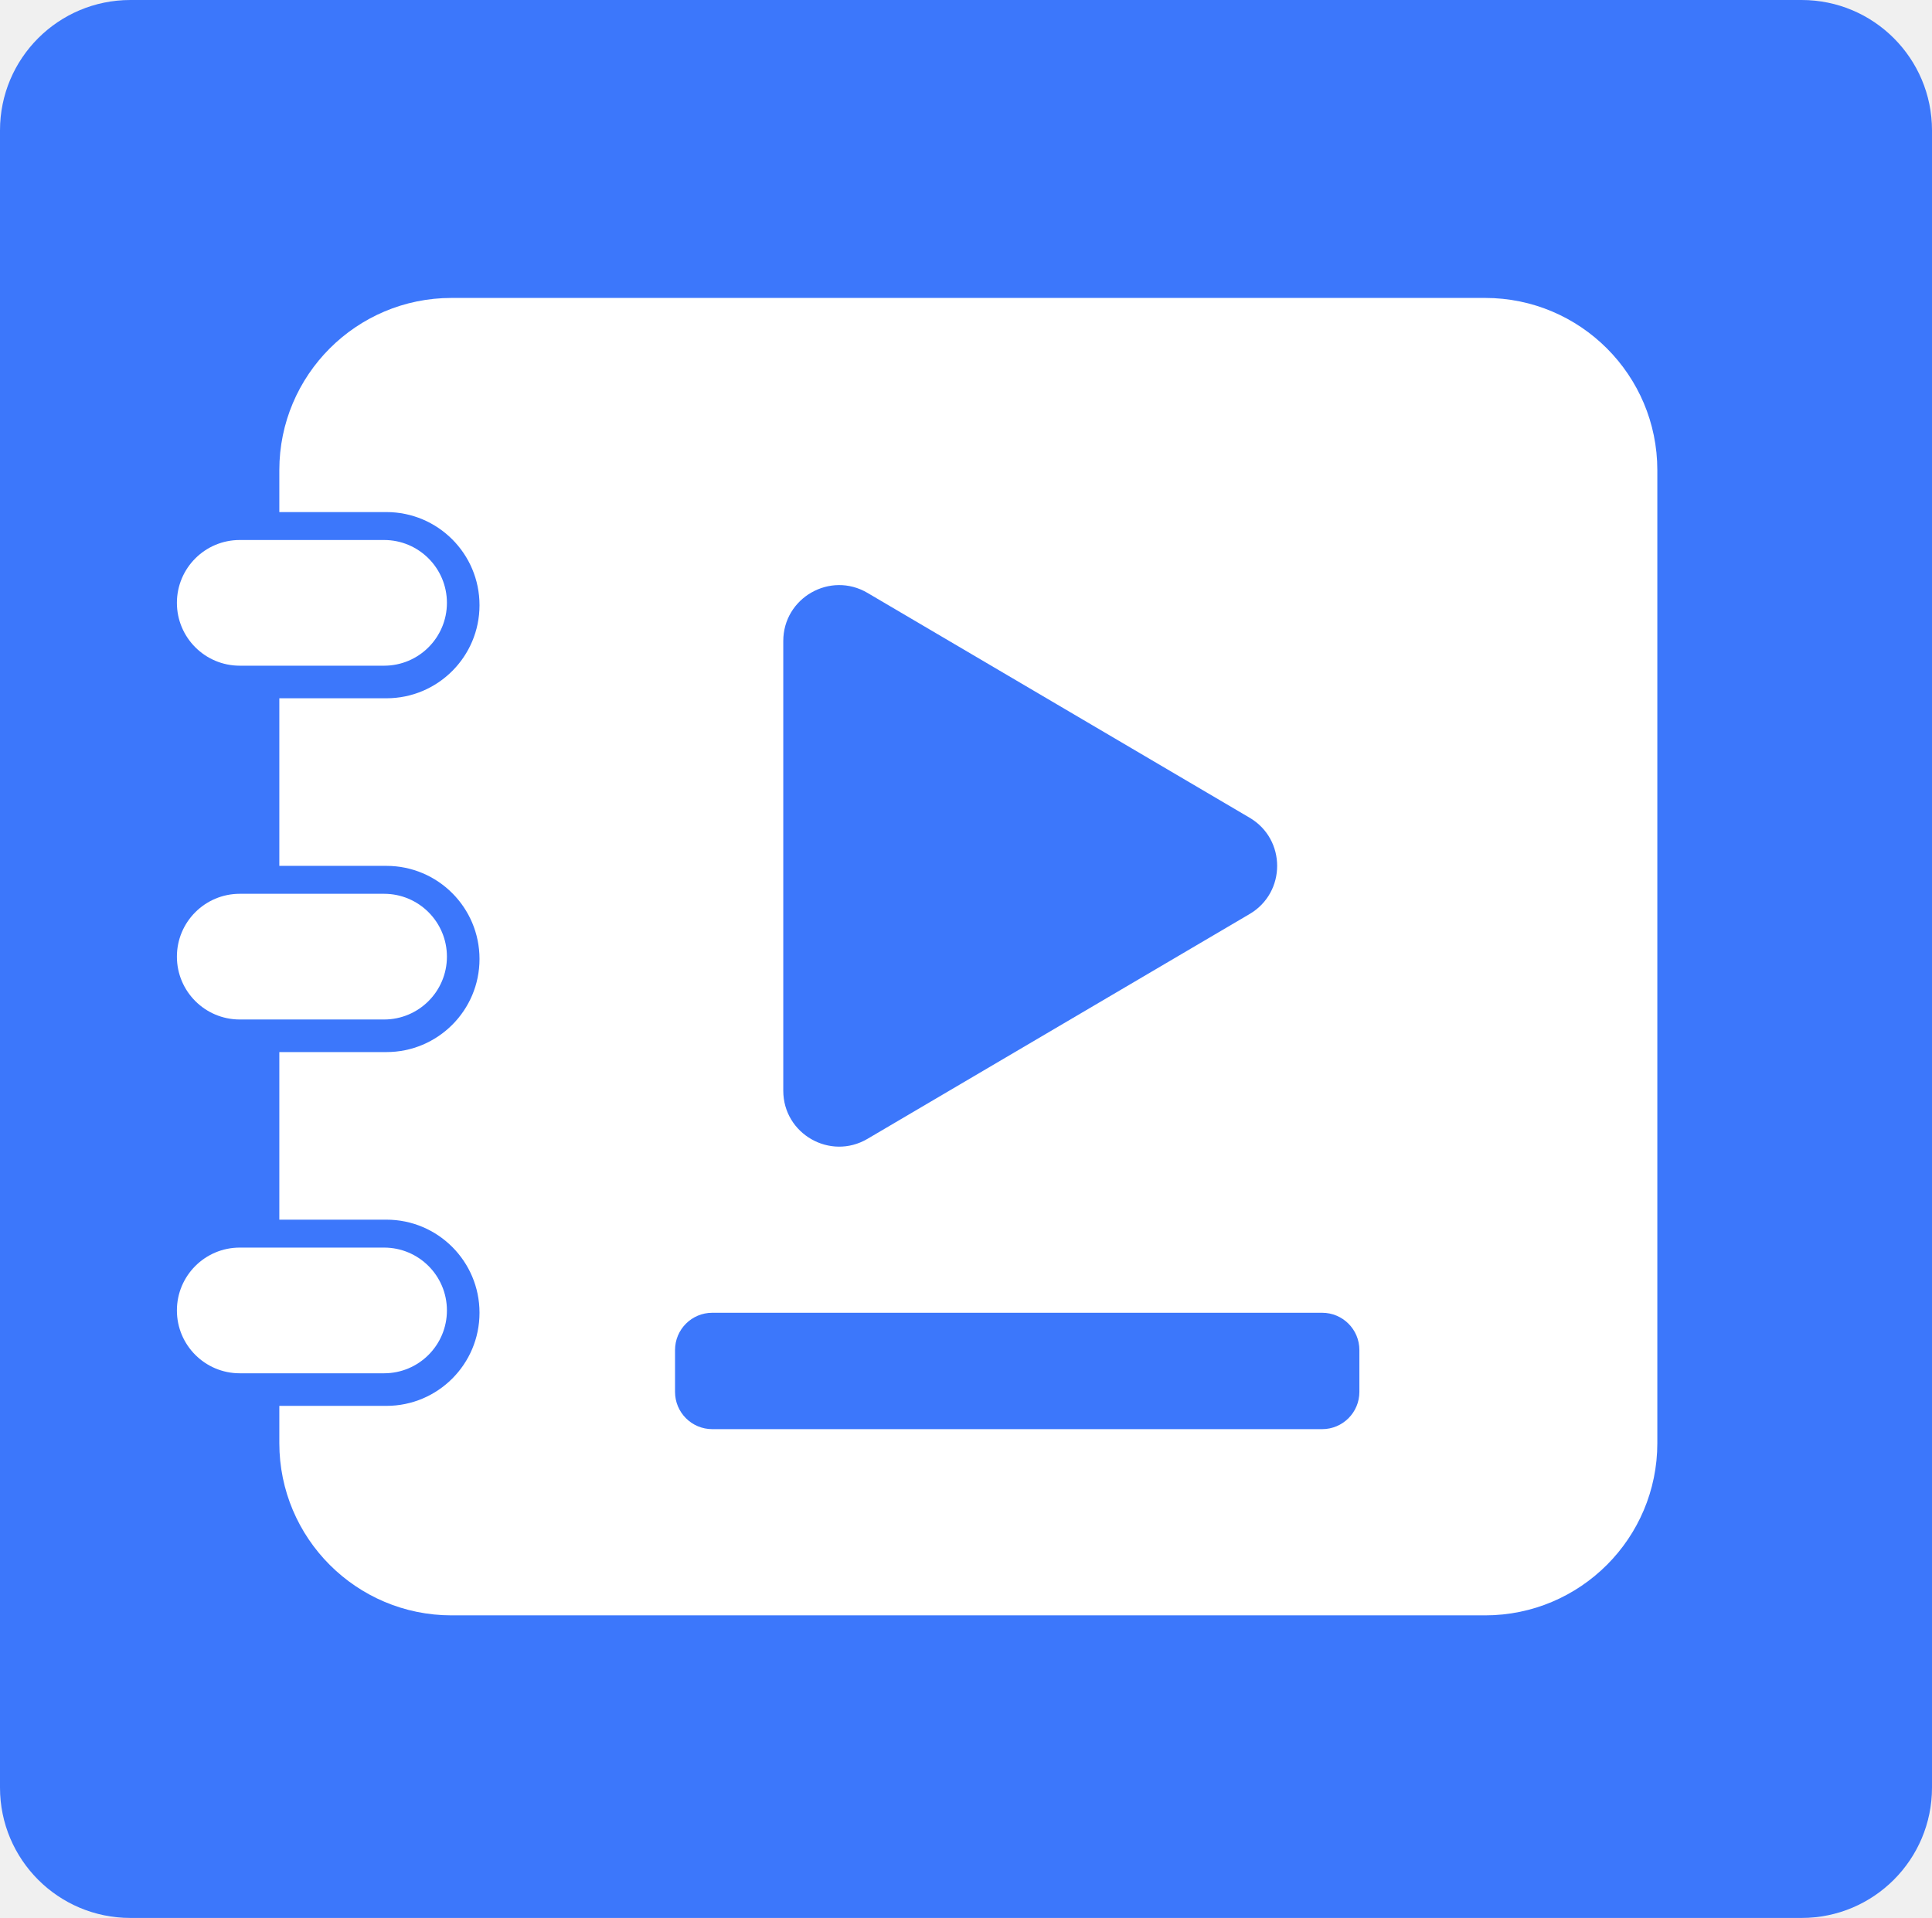
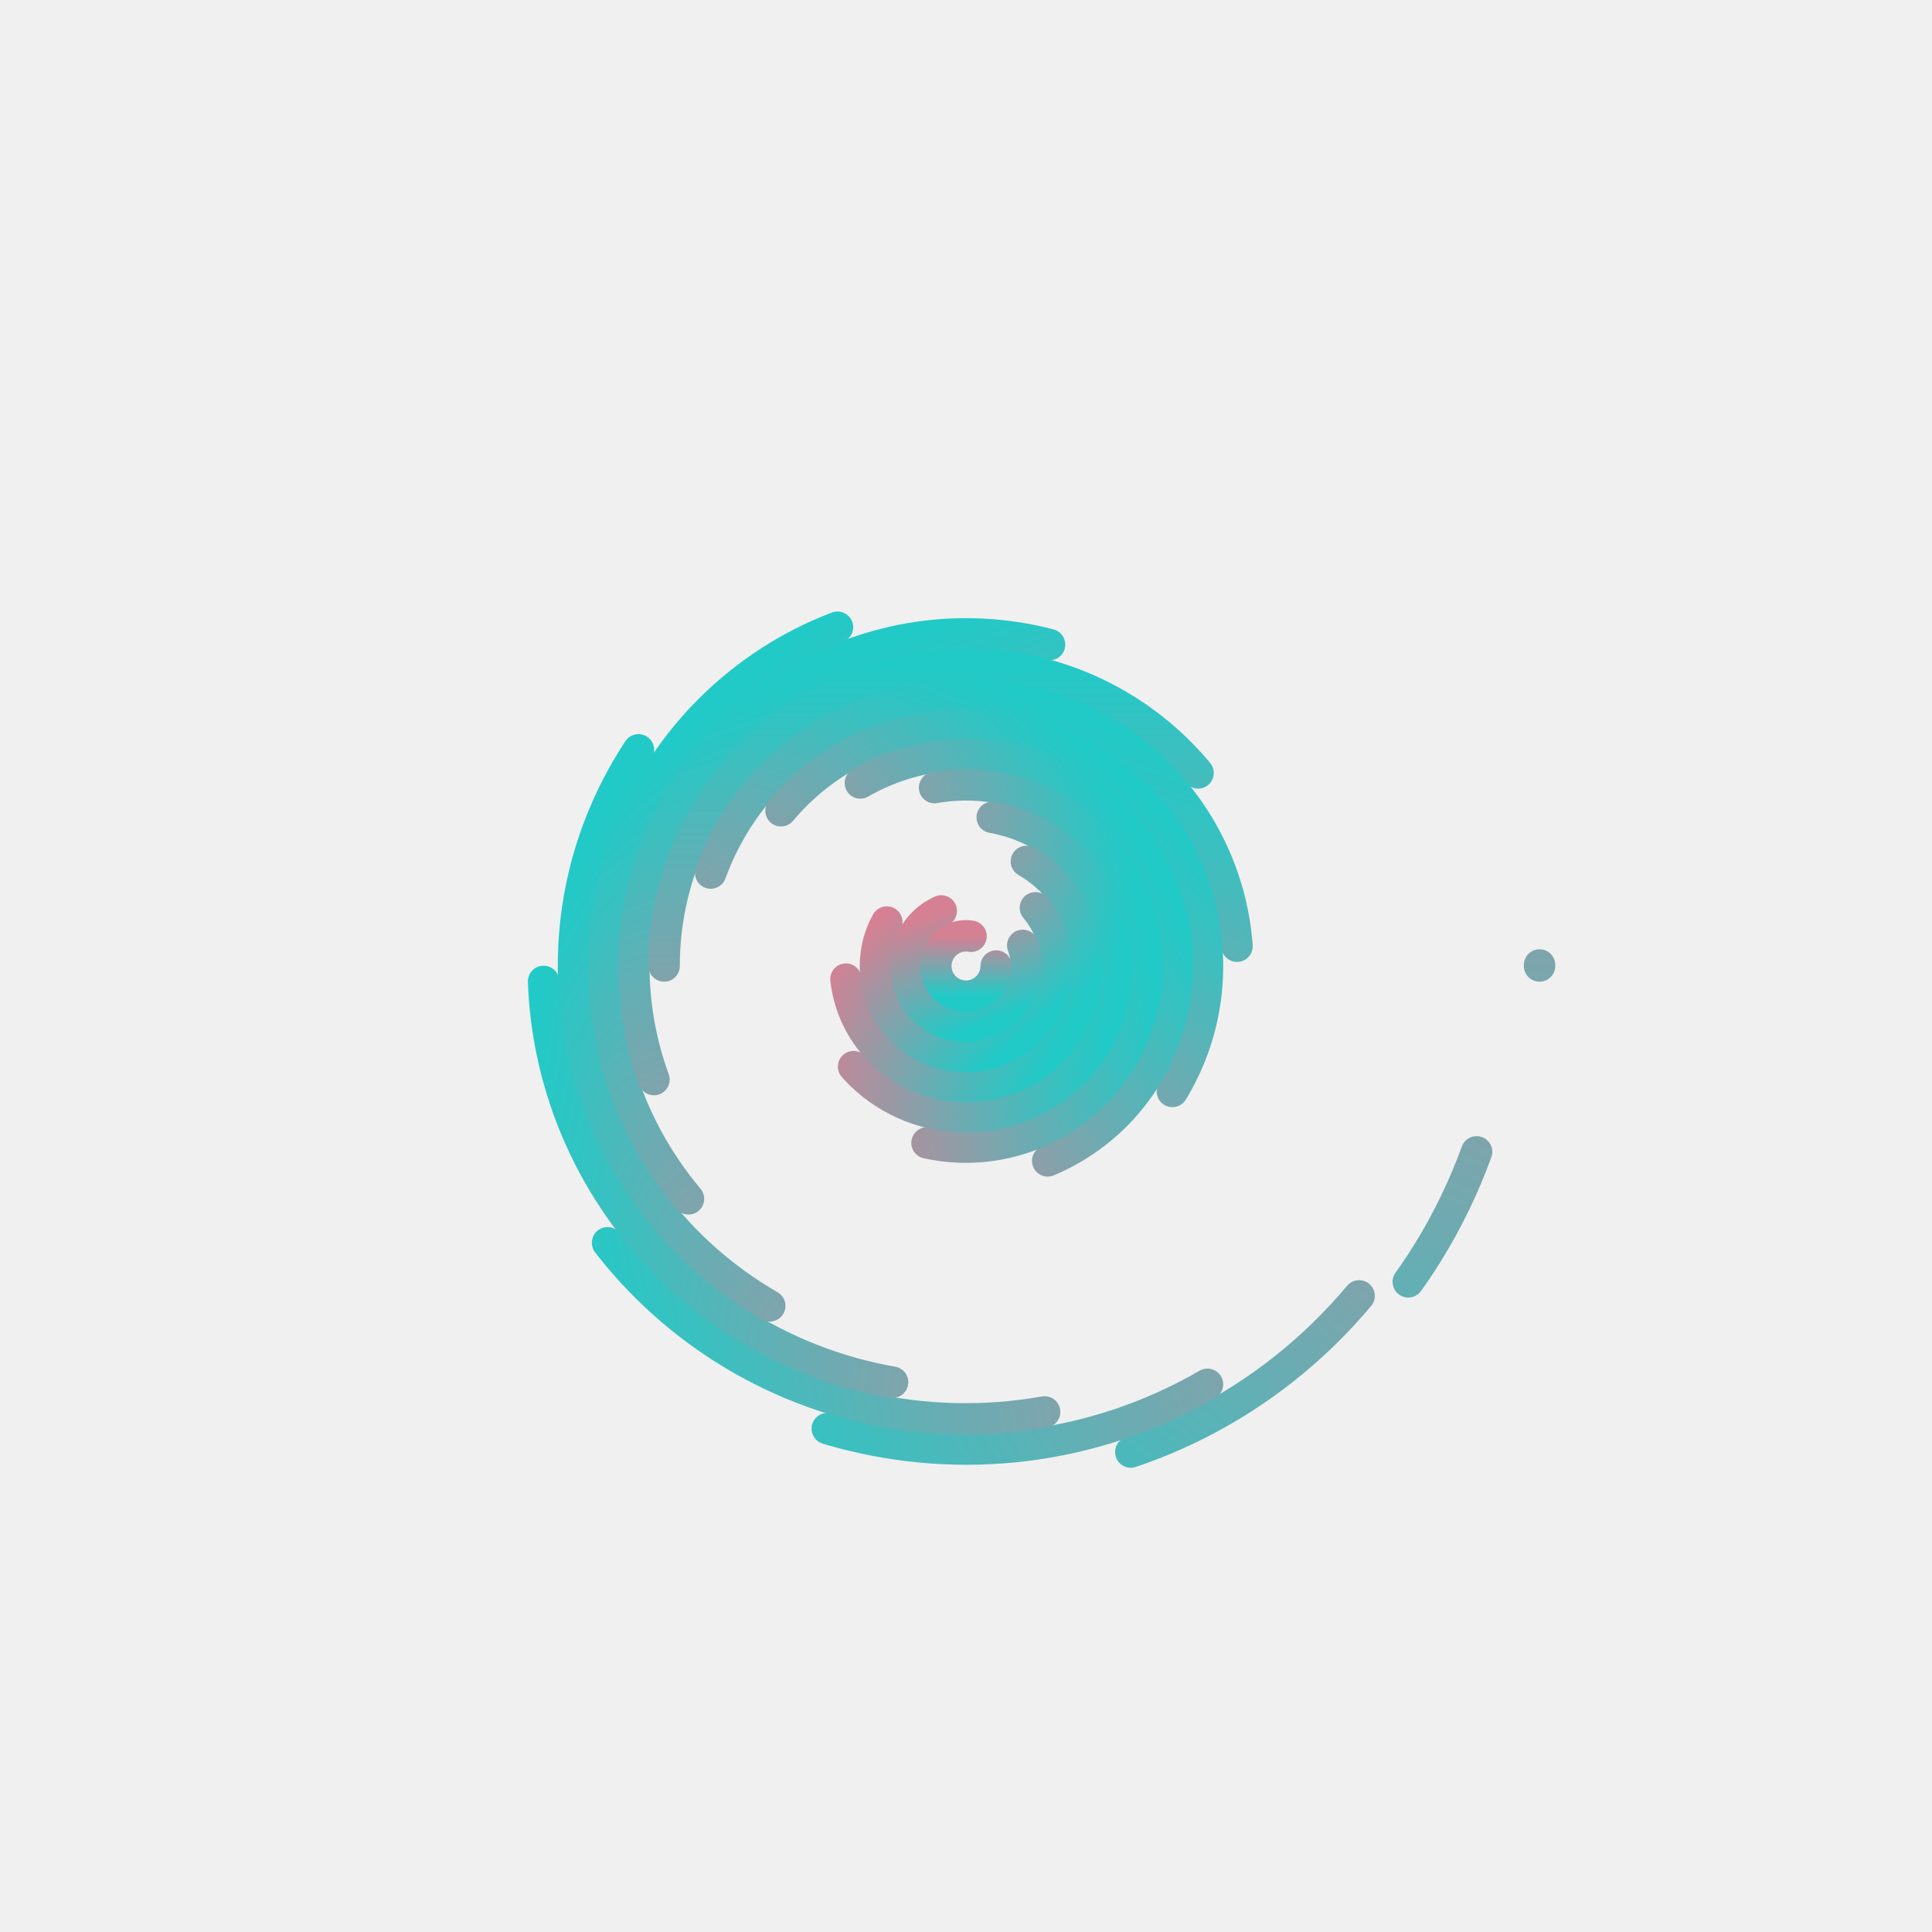
- <svg xmlns="http://www.w3.org/2000/svg" width="415" height="412" viewBox="0 0 415 412" fill="none">
-   <path d="M0 28C0 12.536 12.536 0 28 0H387C402.464 0 415 12.536 415 28V384C415 399.464 402.464 412 387 412H28C12.536 412 0 399.464 0 384V28Z" fill="#3C77FB" />
-   <rect x="60" y="64" width="296" height="283" rx="37" fill="white" />
-   <path d="M268.422 175.657C276.308 180.298 276.308 191.702 268.422 196.343L186.335 244.641C178.336 249.348 168.25 243.58 168.25 234.298V137.702C168.25 128.42 178.336 122.652 186.335 127.359L268.422 175.657Z" fill="#3C77FB" />
-   <path d="M17 282C17 270.954 25.954 262 37 262H83C94.046 262 103 270.954 103 282V282C103 293.046 94.046 302 83 302H37C25.954 302 17 293.046 17 282V282Z" fill="#3C77FB" />
-   <path d="M38 281.5C38 274.044 44.044 268 51.5 268H82.5C89.956 268 96 274.044 96 281.5V281.5C96 288.956 89.956 295 82.5 295H51.5C44.044 295 38 288.956 38 281.5V281.5Z" fill="white" />
-   <path d="M17 206C17 194.954 25.954 186 37 186H83C94.046 186 103 194.954 103 206V206C103 217.046 94.046 226 83 226H37C25.954 226 17 217.046 17 206V206Z" fill="#3C77FB" />
-   <path d="M38 205.5C38 198.044 44.044 192 51.5 192H82.5C89.956 192 96 198.044 96 205.5V205.5C96 212.956 89.956 219 82.5 219H51.5C44.044 219 38 212.956 38 205.5V205.5Z" fill="white" />
-   <path d="M17 130C17 118.954 25.954 110 37 110H83C94.046 110 103 118.954 103 130V130C103 141.046 94.046 150 83 150H37C25.954 150 17 141.046 17 130V130Z" fill="#3C77FB" />
-   <path d="M38 129.5C38 122.044 44.044 116 51.5 116H82.5C89.956 116 96 122.044 96 129.5V129.5C96 136.956 89.956 143 82.5 143H51.5C44.044 143 38 136.956 38 129.5V129.5Z" fill="white" />
-   <path d="M145 290C145 285.582 148.582 282 153 282H284C288.418 282 292 285.582 292 290V299C292 303.418 288.418 307 284 307H153C148.582 307 145 303.418 145 299V290Z" fill="#3C77FB" />
+ <svg xmlns="http://www.w3.org/2000/svg" version="1.1" viewBox="0 0 800 800" opacity="1">
+   <defs>
+     <linearGradient x1="50%" y1="0%" x2="50%" y2="100%" id="cccoil-grad">
+       <stop stop-color="hsl(347, 51%, 67%)" stop-opacity="1" offset="0%" />
+       <stop stop-color="hsl(179, 72%, 46%)" stop-opacity="1" offset="100%" />
+     </linearGradient>
+   </defs>
+   <g stroke="url(#cccoil-grad)" fill="none" stroke-linecap="round">
+     <circle r="237.5" cx="400" cy="400" stroke-width="13" stroke-dasharray="0 1492" />
+     <circle r="225" cx="400" cy="400" stroke-width="13" stroke-dasharray="61 1414" transform="rotate(20, 400, 400)" />
+     <circle r="212.5" cx="400" cy="400" stroke-width="13" stroke-dasharray="116 1335" transform="rotate(40, 400, 400)" />
+     <circle r="200" cx="400" cy="400" stroke-width="13" stroke-dasharray="163 1257" transform="rotate(60, 400, 400)" />
+     <circle r="187.5" cx="400" cy="400" stroke-width="13" stroke-dasharray="204 1178" transform="rotate(80, 400, 400)" />
+     <circle r="175" cx="400" cy="400" stroke-width="13" stroke-dasharray="238 1100" transform="rotate(100, 400, 400)" />
+     <circle r="162.5" cx="400" cy="400" stroke-width="13" stroke-dasharray="265 1021" transform="rotate(120, 400, 400)" />
+     <circle r="150" cx="400" cy="400" stroke-width="13" stroke-dasharray="286 942" transform="rotate(140, 400, 400)" />
+     <circle r="137.5" cx="400" cy="400" stroke-width="13" stroke-dasharray="299 864" transform="rotate(160, 400, 400)" />
+     <circle r="125" cx="400" cy="400" stroke-width="13" stroke-dasharray="306 785" transform="rotate(180, 400, 400)" />
+     <circle r="112.5" cx="400" cy="400" stroke-width="13" stroke-dasharray="306 707" transform="rotate(200, 400, 400)" />
+     <circle r="100" cx="400" cy="400" stroke-width="13" stroke-dasharray="299 628" transform="rotate(220, 400, 400)" />
+     <circle r="87.5" cx="400" cy="400" stroke-width="13" stroke-dasharray="286 550" transform="rotate(240, 400, 400)" />
+     <circle r="75" cx="400" cy="400" stroke-width="13" stroke-dasharray="265 471" transform="rotate(260, 400, 400)" />
+     <circle r="62.5" cx="400" cy="400" stroke-width="13" stroke-dasharray="238 393" transform="rotate(280, 400, 400)" />
+     <circle r="50" cx="400" cy="400" stroke-width="13" stroke-dasharray="204 314" transform="rotate(300, 400, 400)" />
+     <circle r="37.5" cx="400" cy="400" stroke-width="13" stroke-dasharray="163 236" transform="rotate(320, 400, 400)" />
+     <circle r="25" cx="400" cy="400" stroke-width="13" stroke-dasharray="116 157" transform="rotate(340, 400, 400)" />
+     <circle r="12.5" cx="400" cy="400" stroke-width="13" stroke-dasharray="61 79" transform="rotate(360, 400, 400)" />
+   </g>
</svg>
